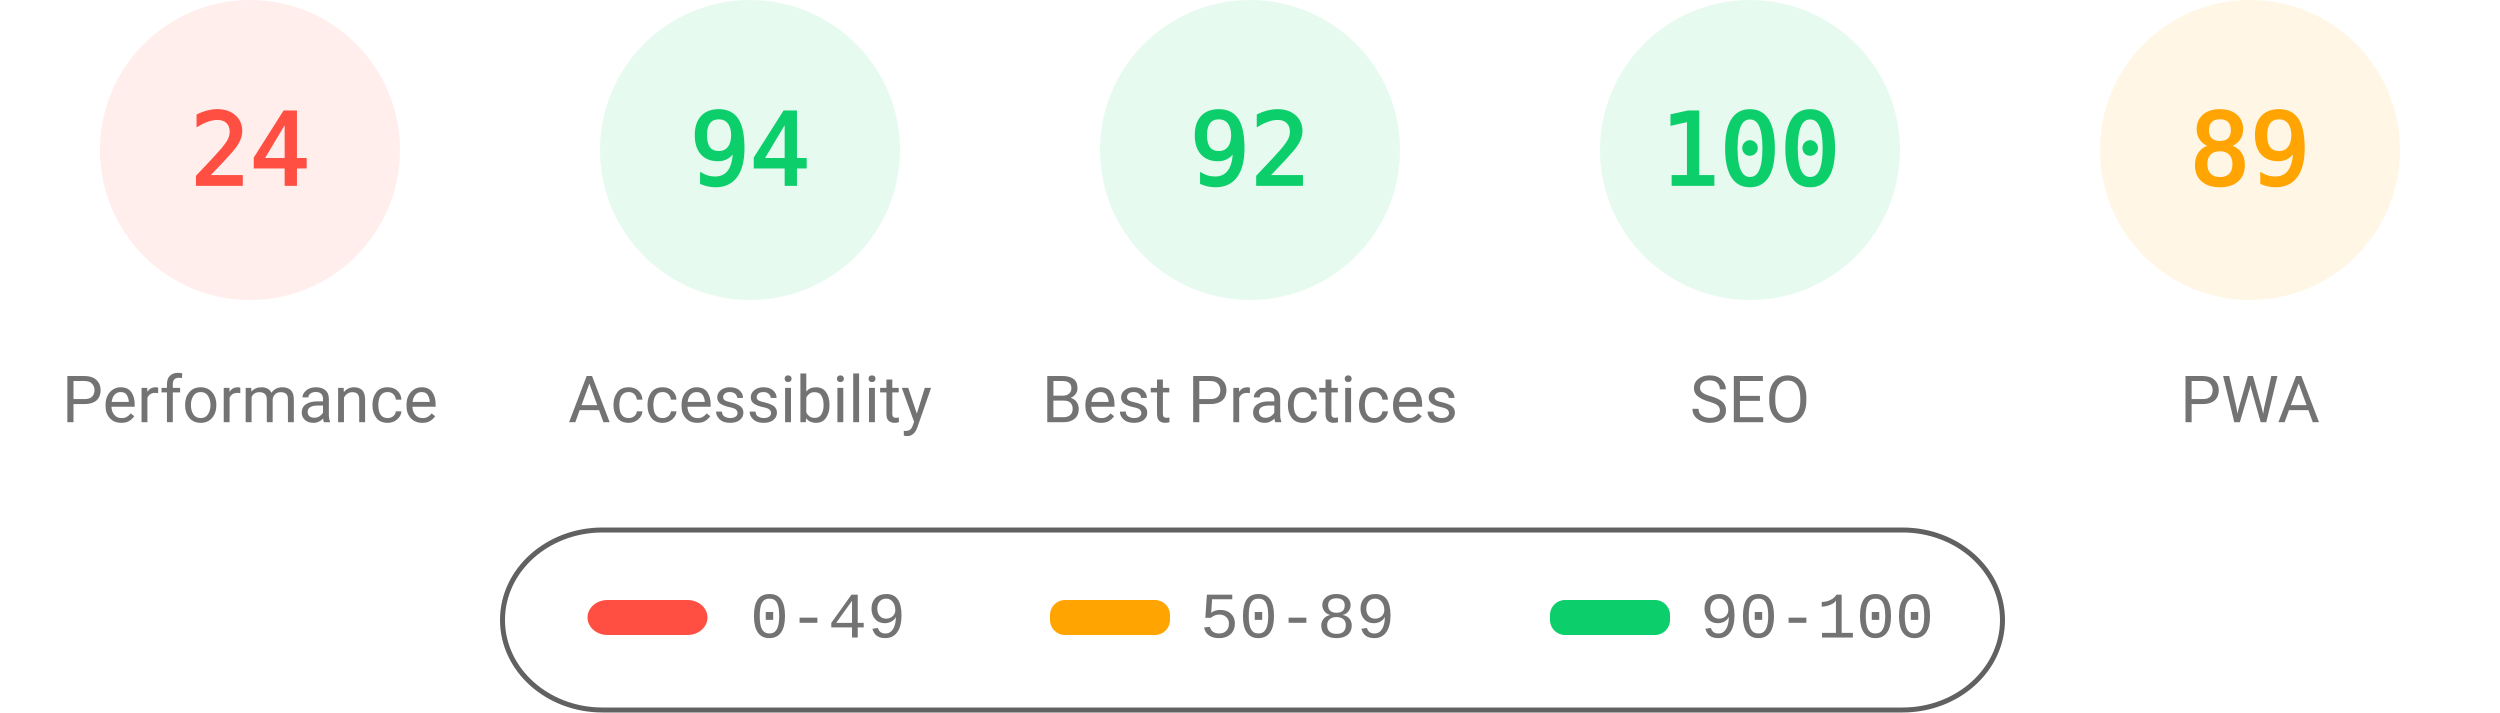
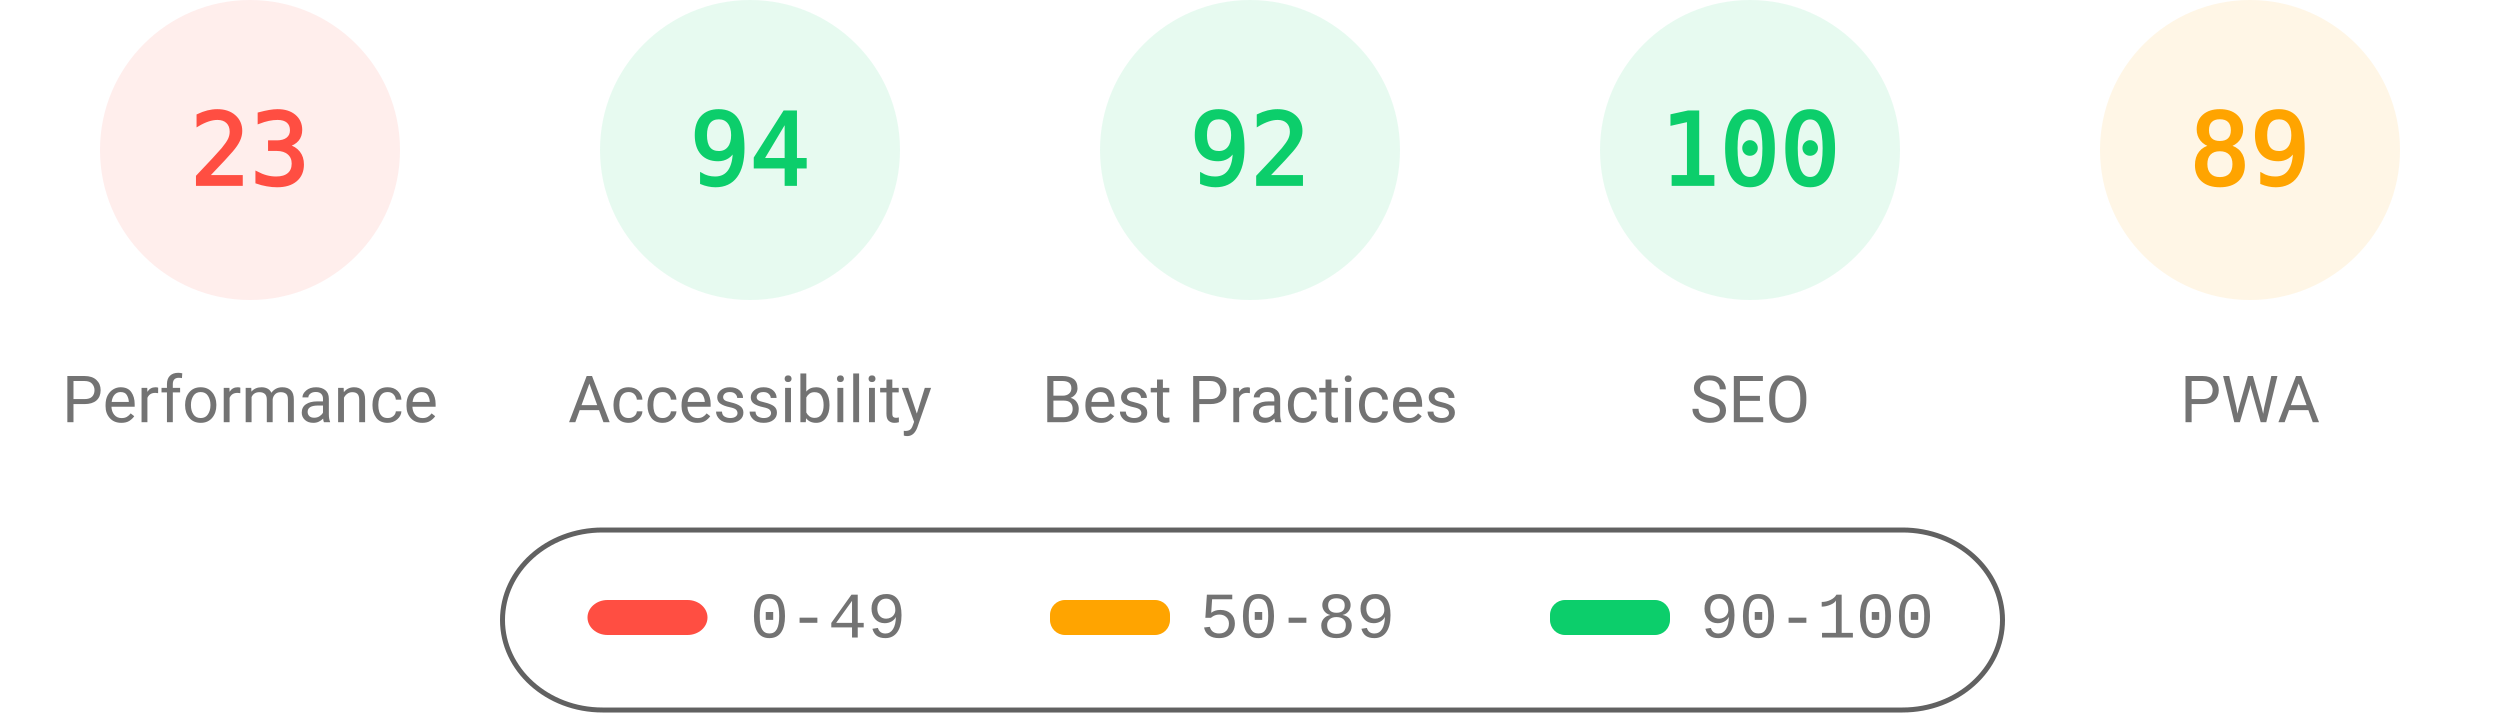
<svg xmlns="http://www.w3.org/2000/svg" fill="none" width="1000" height="285">
  <style>.gauge-base{opacity:.1}.gauge-arc{fill:none;animation-delay:250ms;stroke-linecap:round;transform:rotate(-90deg);transform-origin:100px 60px;animation:load-gauge 1s ease forwards}.guage-text{font-size:40px;font-family:monospace;text-align:center}.guage-red{color:#ff4e42;fill:#ff4e42;stroke:#ff4e42}.guage-orange{color:#ffa400;fill:#ffa400;stroke:#ffa400}.guage-green{color:#0cce6b;fill:#0cce6b;stroke:#0cce6b}.guage-undefined{color:#5c5c5c;fill:#5c5c5c;stroke:#5c5c5c}.guage-title{color:#737373;fill:#737373;stroke:none;font-size:26px;line-height:26px;font-family:Roboto,Halvetica,Arial,sans-serif}@keyframes load-gauge{from{stroke-dasharray:0 352.858}}</style>
  <svg class="guage-div guage-perf guage-red" viewBox="0 0 200 200" width="200" height="200">
    <circle class="gauge-base" r="56" cx="100" cy="60" stroke-width="8" />
-     <circle class="gauge-arc guage-arc-1" r="56" cx="100" cy="60" stroke-width="8" style="stroke-dasharray:84.446,351.858" />
-     <text class="guage-text" x="100" y="60" alignment-baseline="central" dominant-baseline="central" text-anchor="middle">24</text>
+     <circle class="gauge-arc guage-arc-1" r="56" cx="100" cy="60" stroke-width="8" style="stroke-dasharray:80.927,351.858" />
+     <text class="guage-text" x="100" y="60" alignment-baseline="central" dominant-baseline="central" text-anchor="middle">23</text>
    <text class="guage-title" x="100" y="160" alignment-baseline="central" dominant-baseline="central" text-anchor="middle">Performance</text>
  </svg>
  <svg class="guage-div guage-acc guage-green" viewBox="0 0 200 200" width="200" height="200" x="200">
    <circle class="gauge-base" r="56" cx="100" cy="60" stroke-width="8" />
    <circle class="gauge-arc guage-arc-2" r="56" cx="100" cy="60" stroke-width="8" style="stroke-dasharray:330.747,351.858" />
    <text class="guage-text" x="100" y="60" alignment-baseline="central" dominant-baseline="central" text-anchor="middle">94</text>
    <text class="guage-title" x="100" y="160" alignment-baseline="central" dominant-baseline="central" text-anchor="middle">Accessibility</text>
  </svg>
  <svg class="guage-div guage-best guage-green" viewBox="0 0 200 200" width="200" height="200" x="400">
    <circle class="gauge-base" r="56" cx="100" cy="60" stroke-width="8" />
    <circle class="gauge-arc guage-arc-3" r="56" cx="100" cy="60" stroke-width="8" style="stroke-dasharray:323.709,351.858" />
    <text class="guage-text" x="100" y="60" alignment-baseline="central" dominant-baseline="central" text-anchor="middle">92</text>
    <text class="guage-title" x="100" y="160" alignment-baseline="central" dominant-baseline="central" text-anchor="middle">Best Practices</text>
  </svg>
  <svg class="guage-div guage-seo guage-green" viewBox="0 0 200 200" width="200" height="200" x="600">
    <circle class="gauge-base" r="56" cx="100" cy="60" stroke-width="8" />
    <circle class="gauge-arc guage-arc-4" r="56" cx="100" cy="60" stroke-width="8" style="stroke-dasharray:351.858,351.858" />
    <text class="guage-text" x="100" y="60" alignment-baseline="central" dominant-baseline="central" text-anchor="middle">100</text>
    <text class="guage-title" x="100" y="160" alignment-baseline="central" dominant-baseline="central" text-anchor="middle">SEO</text>
  </svg>
  <svg class="guage-div guage-pwa guage-orange" viewBox="0 0 200 200" width="200" height="200" x="800">
    <circle class="gauge-base" r="56" cx="100" cy="60" stroke-width="8" />
    <circle class="gauge-arc guage-arc-4" r="56" cx="100" cy="60" stroke-width="8" style="stroke-dasharray:313.154,351.858" />
    <text class="guage-text" x="100" y="60" alignment-baseline="central" dominant-baseline="central" text-anchor="middle">89</text>
    <text class="guage-title" x="100" y="160" alignment-baseline="central" dominant-baseline="central" text-anchor="middle">PWA</text>
  </svg>
  <svg width="604" height="76" x="200" y="210">
    <path fill="none" id="canvas_background" d="M-1-1h604v80H-1z" />
    <rect fill-opacity="0" stroke="#616161" stroke-width="2" rx="40" id="svg_2" height="72" width="600" y="2" x="1" fill="#000" />
    <rect stroke="#000" rx="8" id="svg_3" height="14" width="48" y="30" x="35" stroke-opacity="null" stroke-width="0" fill="#ff4e42" />
    <rect stroke="#000" rx="6" id="svg_4" height="14" width="48" y="30" x="220" stroke-opacity="null" stroke-width="0" fill="#ffa400" />
    <rect stroke="#000" rx="6" id="svg_5" height="14" width="48" y="30" x="420" stroke-opacity="null" stroke-width="0" fill="#0cce6b" />
    <text xml:space="preserve" text-anchor="start" font-family="'Courier New', Courier, monospace" font-size="26" id="svg_6" y="45" x="100" stroke-opacity="null" stroke-width="0" stroke="#000" fill="#737373">0-49</text>
    <text xml:space="preserve" text-anchor="start" font-family="'Courier New', Courier, monospace" font-size="26" id="svg_7" y="45" x="280" stroke-opacity="null" stroke-width="0" stroke="#000" fill="#737373">50-89</text>
    <text xml:space="preserve" text-anchor="start" font-family="'Courier New', Courier, monospace" font-size="26" id="svg_8" y="45" x="480" stroke-opacity="null" stroke-width="0" stroke="#000" fill="#737373">90-100</text>
  </svg>
</svg>
